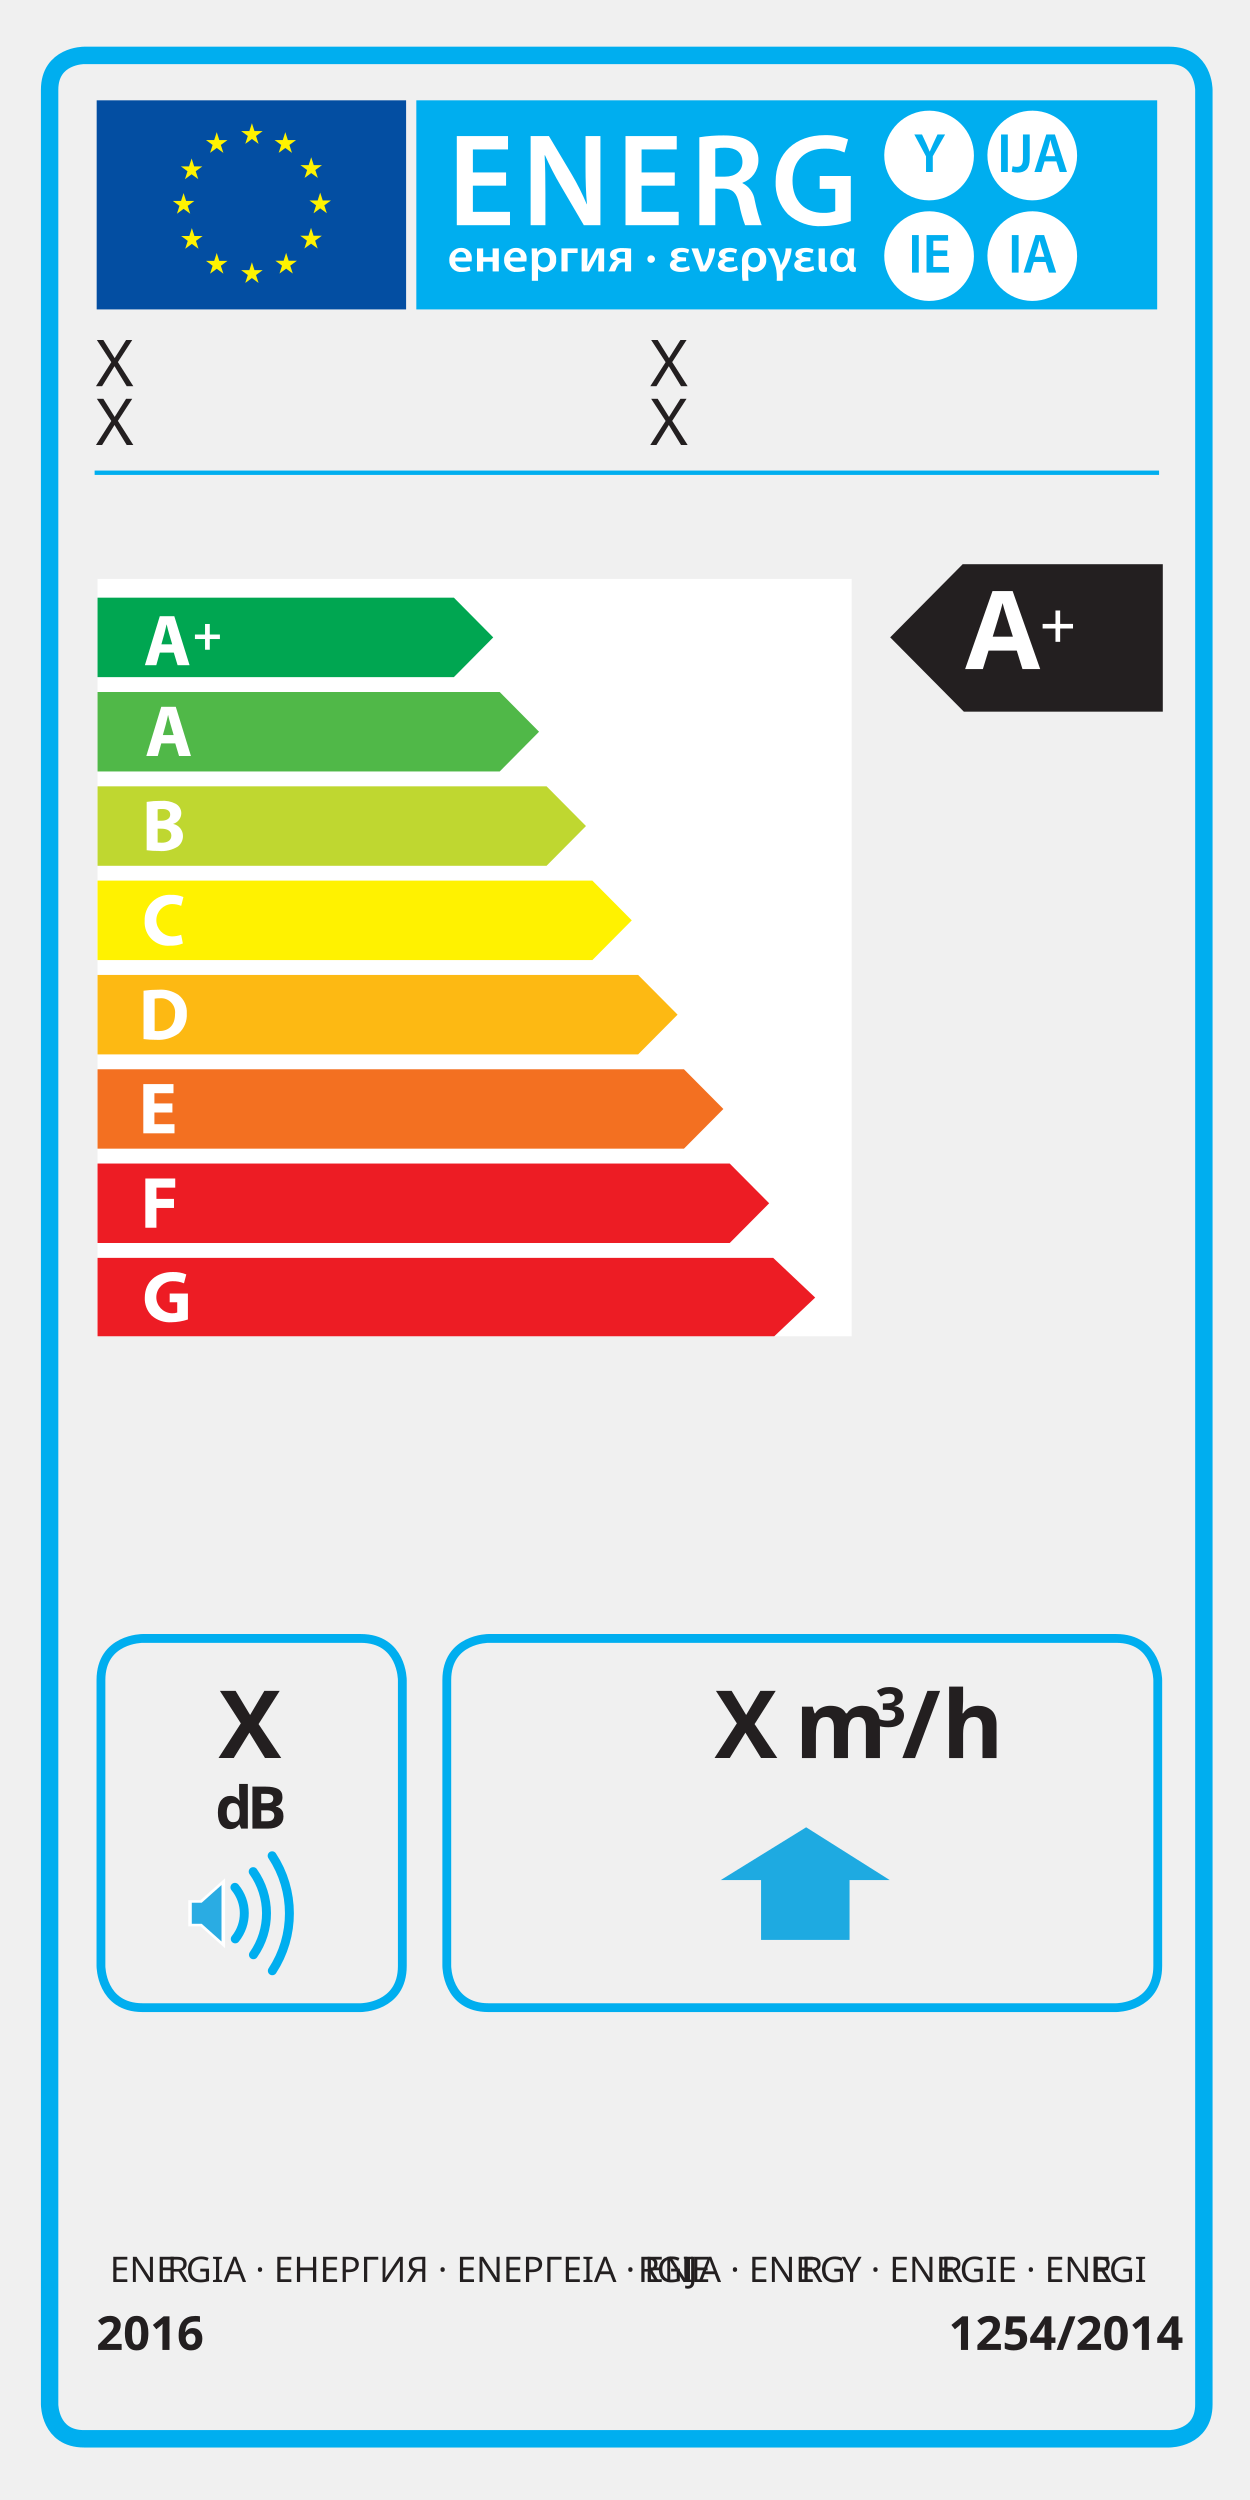
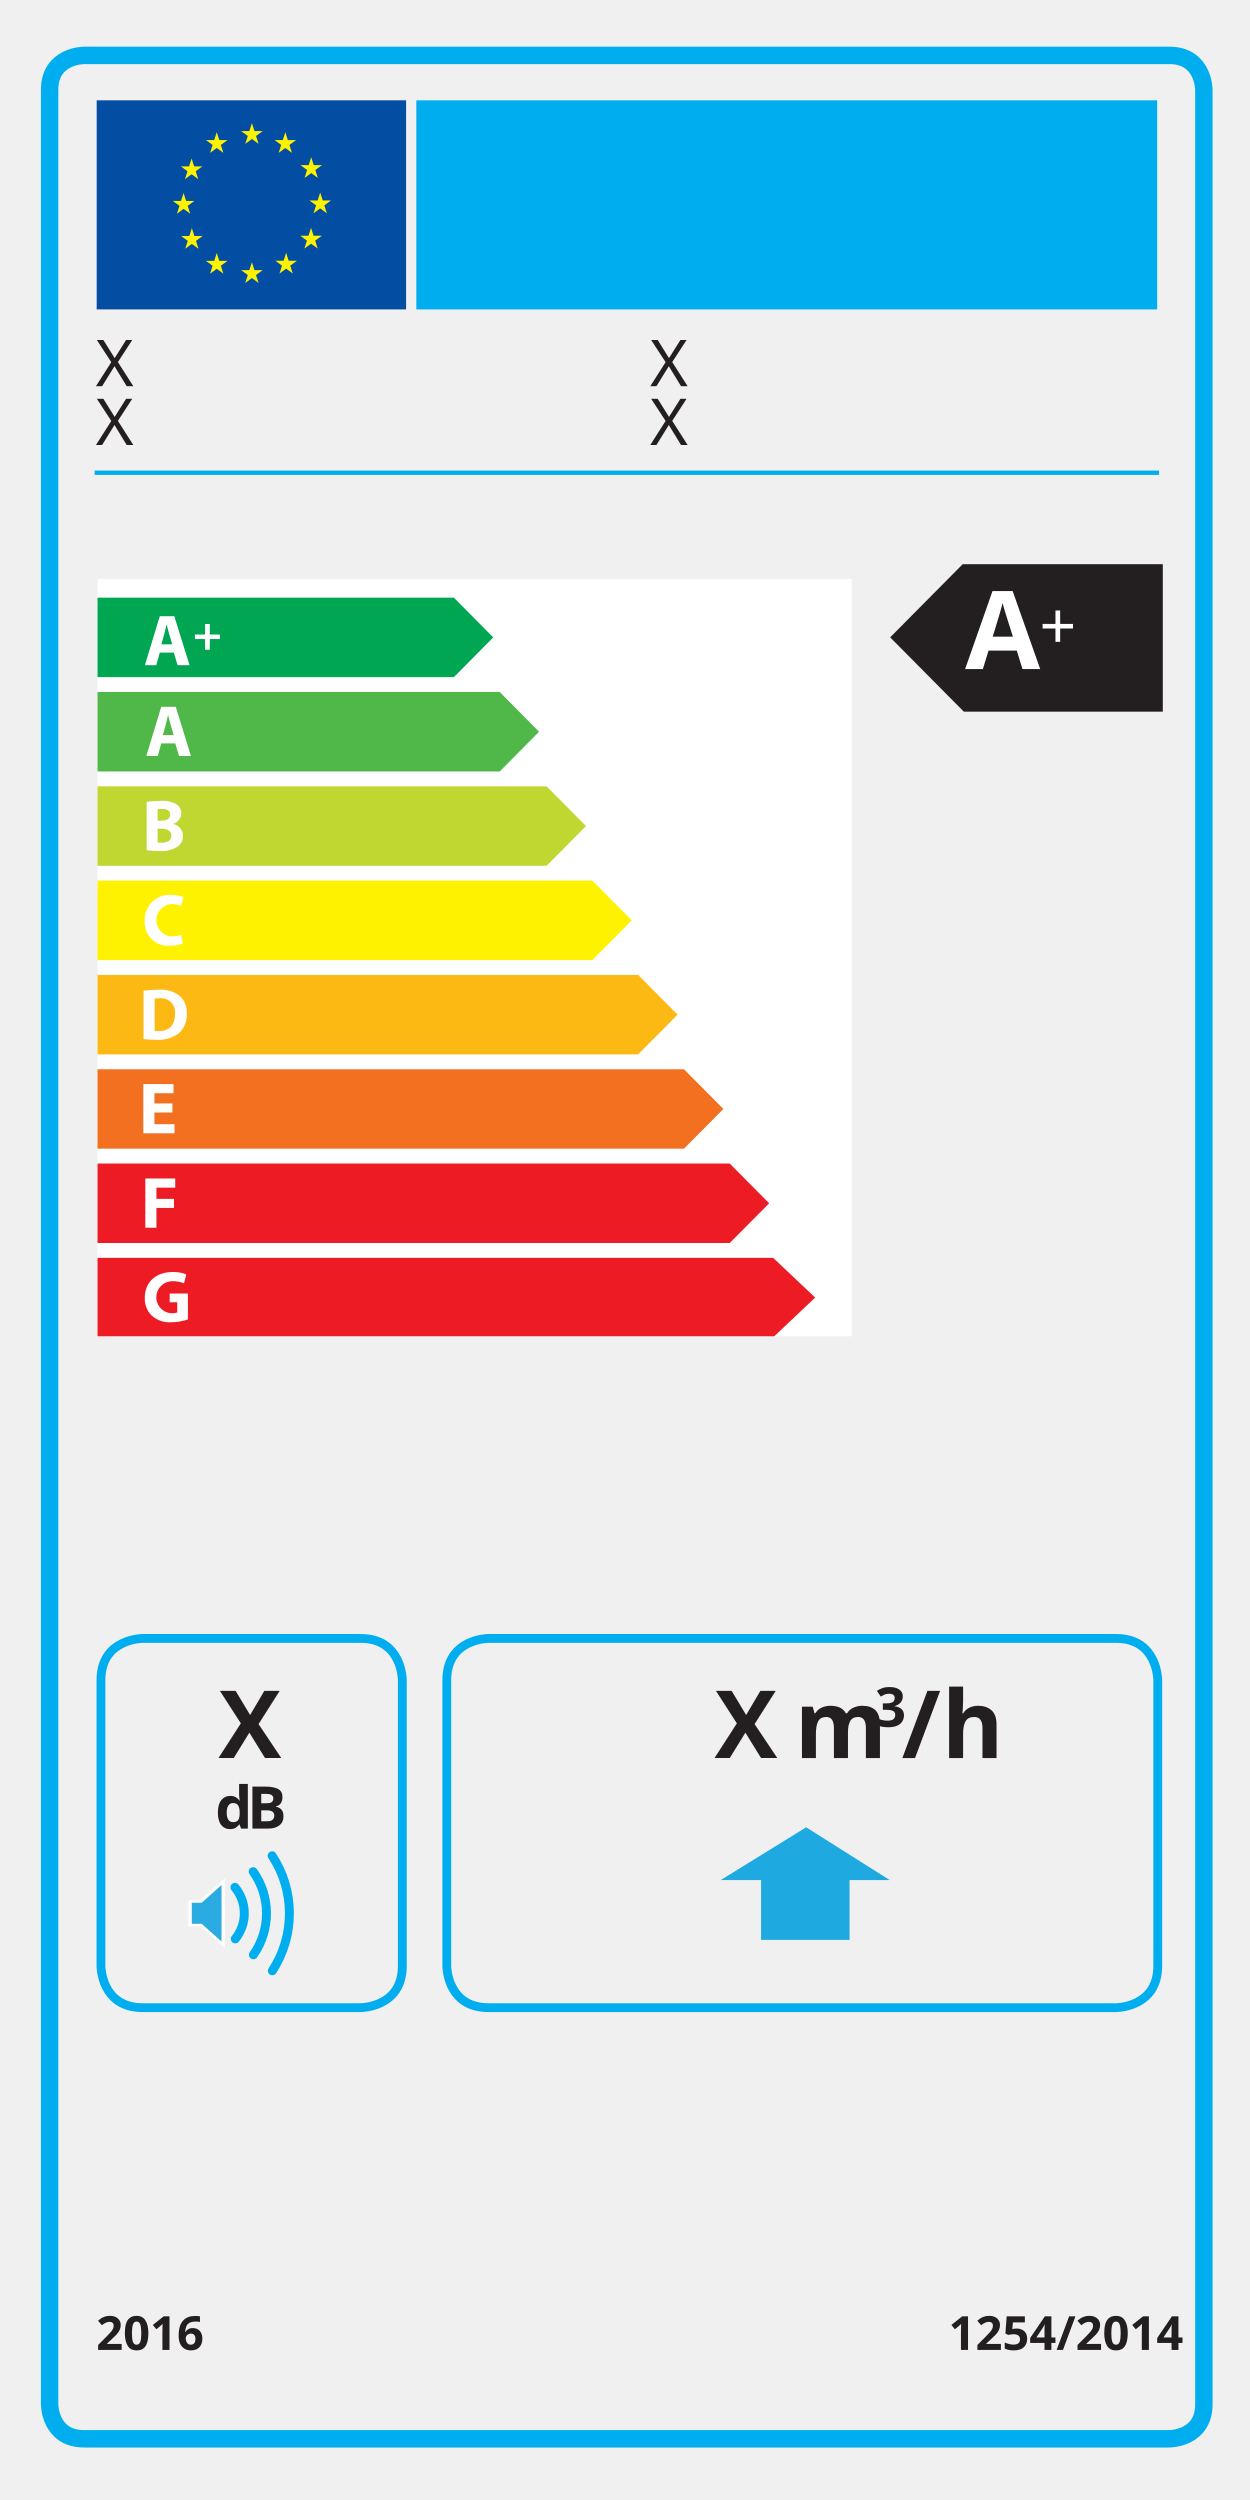
<svg xmlns="http://www.w3.org/2000/svg" id="Layer_1" data-name="Layer 1" width="75mm" height="150mm" viewBox="0 0 212.6 425.2" data-rating-increment="16.0365" data-supplier-model-chars-per-row="15">
  <defs>
    <style>
      .cls-1, .cls-10, .cls-12, .cls-13, .cls-14, .cls-29, .cls-33, .cls-5, .cls-9 {
        fill: none;
      }

      .cls-2 {
        font-size: 19.113px;
      }

      .cls-15, .cls-2, .cls-24, .cls-25, .cls-35, .cls-36 {
        fill: #fff;
      }

      .cls-2, .cls-26, .cls-27, .cls-3, .cls-35, .cls-6, .cls-7 {
        font-family: Calibri-Bold, Calibri;
      }

      .cls-2, .cls-24, .cls-25, .cls-26, .cls-27, .cls-3, .cls-35, .cls-6, .cls-7 {
        font-weight: 700;
      }

      .cls-3 {
        font-size: 8px;
      }

      .cls-26, .cls-27, .cls-3, .cls-34, .cls-37, .cls-38, .cls-6, .cls-7 {
        fill: #231f20;
      }

      .cls-4 {
        clip-path: url(#clip-path);
      }

      .cls-13, .cls-29, .cls-33, .cls-5, .cls-9 {
        stroke: #00aeef;
      }

      .cls-5 {
        stroke-width: 1.5px;
      }

      .cls-6 {
        font-size: 14.799px;
      }

      .cls-7 {
        font-size: 10px;
      }

      .cls-8 {
        clip-path: url(#clip-path-3);
      }

      .cls-13, .cls-9 {
        stroke-linecap: round;
        stroke-linejoin: round;
      }

      .cls-9 {
        stroke-width: 0.855px;
      }

      .cls-10, .cls-14 {
        stroke: #fff;
      }

      .cls-10 {
        stroke-width: 0.746px;
      }

      .cls-11 {
        fill: #2aace3;
      }

      .cls-12 {
        stroke: #2aace3;
        stroke-width: 0.6px;
      }

      .cls-13 {
        stroke-width: 1.519px;
      }

      .cls-14 {
        stroke-width: 0.785px;
      }

      .cls-16 {
        fill: #50b848;
      }

      .cls-17 {
        fill: #00a651;
      }

      .cls-18 {
        fill: #bfd730;
      }

      .cls-19 {
        fill: #fff200;
      }

      .cls-20 {
        fill: #fdb913;
      }

      .cls-21 {
        fill: #f37021;
      }

      .cls-22 {
        fill: #ed1c24;
      }

      .cls-23 {
        clip-path: url(#clip-path-4);
      }

      .cls-24 {
        font-size: 12.35px;
      }

      .cls-24, .cls-25 {
        font-family: MyriadPro-Bold, Myriad Pro;
      }

      .cls-25 {
        font-size: 8.234px;
      }

      .cls-26 {
        font-size: 16px;
      }

      .cls-27 {
        font-size: 9.328px;
      }

      .cls-28 {
        fill: #1eaae1;
      }

      .cls-29 {
        stroke-width: 2.96px;
      }

      .cls-30 {
        fill: #034ea2;
      }

      .cls-31 {
        fill: #00aeef;
      }

      .cls-32 {
        clip-path: url(#clip-path-9);
      }

      .cls-33 {
        stroke-width: 0.74px;
      }

      .cls-35 {
        font-size: 18.5px;
      }

      .cls-36, .cls-37 {
        font-size: 11px;
      }

      .cls-36, .cls-37, .cls-38 {
        font-family: Calibri;
      }

      .cls-38 {
        font-size: 6px;
      }

      .cls-39 {
        letter-spacing: -0.009em;
      }

      .cls-40 {
        letter-spacing: -0.017em;
      }

      .cls-41 {
        letter-spacing: -0.015em;
      }
    </style>
    <clipPath id="clip-path">
      <rect class="cls-1" y="0.003" width="212.598" height="425.197" />
    </clipPath>
    <clipPath id="clip-path-3">
      <polygon class="cls-1" points="38.103 314.276 34.662 318.051 32.019 320.65 32.019 337.736 52.218 337.736 52.218 314.276 38.103 314.276" />
    </clipPath>
    <clipPath id="clip-path-4">
      <rect class="cls-1" x="16.588" y="98.463" width="128.263" height="128.812" />
    </clipPath>
    <clipPath id="clip-path-9">
      <rect class="cls-1" x="16.429" y="16.967" width="180.384" height="35.658" />
    </clipPath>
  </defs>
  <text class="cls-2" transform="translate(160.3809 114.282)"> </text>
  <text class="cls-3" transform="translate(16.37598 399.6775)">2016</text>
  <text class="cls-3" transform="translate(161.3438 399.6775)">1254/2014</text>
  <g class="cls-4">
    <path class="cls-5" d="M24.256,278.665s-7.087,0-7.087,7.087v48.623s0,7.087,7.087,7.087h37.085s7.087,0,7.087-7.087v-48.623s0-7.087-7.087-7.087Z" />
  </g>
  <text class="cls-6" transform="translate(50.229 299.0086)"> </text>
  <text class="cls-7" transform="translate(36.60596 311.0086)">d</text>
  <text class="cls-7" transform="translate(42.02588 311.0086)">B</text>
  <g class="cls-4">
    <path class="cls-5" d="M83.076,278.665s-7.087,0-7.087,7.087v48.623s0,7.087,7.087,7.087h106.748s7.086,0,7.086-7.087v-48.623s0-7.087-7.086-7.087Z" />
  </g>
  <g class="cls-8">
    <polygon class="cls-9" points="28.955 335.042 28.955 339.25 60.417 339.25 60.417 317.506 44.685 303.172 28.955 317.506 28.955 335.042" />
    <path class="cls-10" d="M36.837,329.578q-1.3-1.159-2.599-2.318h-1.853v-3.703h1.853q1.299-1.158,2.599-2.318l1.075-.957v10.255Z" />
    <path class="cls-11" d="M36.508,328.768q-1.048-.934-2.093-1.867h-1.493v-2.984h1.493q1.046-.931,2.093-1.867l.866-.771v8.26Z" />
    <path class="cls-12" d="M36.508,328.768q-1.048-.934-2.093-1.867h-1.493v-2.984h1.493q1.046-.931,2.093-1.867l.866-.771v8.26Z" />
    <path class="cls-13" d="M46.283,315.626a17.828,17.828,0,0,1,.032,19.566m-3.255-16.869a12.262,12.262,0,0,1,.041,14.146m-3.147-11.472a6.918,6.918,0,0,1,.058,8.774" />
    <polygon class="cls-9" points="28.955 378.057 28.955 382.265 60.417 382.265 60.417 360.521 44.685 346.187 28.955 360.521 28.955 378.057" />
    <path class="cls-14" d="M23.402,374.567q1.368-1.221,2.736-2.44h1.951v-3.899H26.138q-1.367-1.218-2.736-2.441l-1.132-1.008v10.797Z" />
    <path class="cls-11" d="M23.747,373.714q1.103-.983,2.204-1.966h1.572v-3.141h-1.572c-.734-.654-1.469-1.312-2.204-1.965l-.912-.813v8.697Z" />
    <path class="cls-12" d="M23.747,373.714q1.103-.983,2.204-1.966h1.572v-3.141h-1.572c-.734-.654-1.469-1.312-2.204-1.965l-.912-.813v8.697Z" />
    <path class="cls-13" d="M13.422,380.479a18.772,18.772,0,0,1,.033-20.601m3.352,17.734a12.908,12.908,0,0,1,.043-14.893m3.208,12.053a7.287,7.287,0,0,1,.061-9.239" />
  </g>
  <rect class="cls-15" x="16.588" y="98.462" width="128.263" height="128.813" />
  <polygon class="cls-16" points="16.588 117.698 16.588 131.21 84.99 131.21 91.682 124.454 84.99 117.698 16.588 117.698" />
  <polygon class="cls-17" points="16.588 101.653 16.588 115.164 77.197 115.164 83.889 108.408 77.197 101.653 16.588 101.653" />
  <polygon class="cls-18" points="16.588 133.739 16.588 147.25 92.963 147.25 99.662 140.494 92.963 133.739 16.588 133.739" />
  <polygon class="cls-19" points="16.588 149.778 16.588 163.29 100.75 163.29 107.452 156.534 100.75 149.778 16.588 149.778" />
  <polygon class="cls-20" points="16.588 165.819 16.588 179.329 108.537 179.329 115.242 172.573 108.537 165.819 16.588 165.819" />
  <polygon class="cls-21" points="16.588 181.859 16.588 195.369 116.324 195.369 123.031 188.615 116.324 181.859 16.588 181.859" />
  <polygon class="cls-22" points="16.588 197.898 16.588 211.41 124.112 211.41 130.821 204.654 124.112 197.898 16.588 197.898" />
  <polygon class="cls-22" points="16.588 213.937 16.588 227.275 131.682 227.275 138.647 220.692 131.5 213.937 16.588 213.937" />
  <rect class="cls-1" y="0.003" width="212.598" height="425.197" />
  <g class="cls-23">
    <path class="cls-15" d="M173.817,126.437l-.593,2.148h-1.95l2.543-8.371h2.468l2.58,8.371h-2.024l-.642-2.148Zm2.111-1.416-.519-1.776c-.149-.497-.296-1.119-.42-1.615h-.024c-.124.496-.247,1.13-.383,1.615l-.494,1.776Z" />
    <path class="cls-15" d="M171.337,136.385a14.945,14.945,0,0,1,2.432-.174,4.568,4.568,0,0,1,2.457.473,1.822,1.822,0,0,1,.998,1.639,1.89,1.89,0,0,1-1.369,1.789v.025a2.09,2.09,0,0,1,1.653,2.062,2.239,2.239,0,0,1-.863,1.777,5.232,5.232,0,0,1-3.272.757,14.291,14.291,0,0,1-2.036-.125Zm1.863,3.205h.617c.989,0,1.519-.41,1.519-1.031,0-.634-.481-.968-1.333-.968a5.137,5.137,0,0,0-.803.049Zm0,3.714a5.656,5.656,0,0,0,.729.026c.851,0,1.605-.335,1.605-1.205,0-.846-.754-1.18-1.691-1.18H173.2Z" />
    <path class="cls-15" d="M177.487,160.468a5.26,5.26,0,0,1-2.136.374,3.978,3.978,0,0,1-4.357-4.199,4.253,4.253,0,0,1,4.542-4.447,4.905,4.905,0,0,1,2.05.372l-.383,1.504a4.043,4.043,0,0,0-1.58-.312,2.754,2.754,0,0,0,.012,5.504,4.701,4.701,0,0,0,1.568-.273Z" />
    <path class="cls-15" d="M170.804,168.503a16.969,16.969,0,0,1,2.544-.172,5.324,5.324,0,0,1,3.406.894,3.712,3.712,0,0,1,1.407,3.154,4.248,4.248,0,0,1-1.383,3.391,5.935,5.935,0,0,1-3.838,1.082,16.201,16.201,0,0,1-2.136-.125Zm1.889,6.833a3.383,3.383,0,0,0,.655.038c1.703.012,2.814-.933,2.814-2.933a2.394,2.394,0,0,0-2.617-2.657,3.776,3.776,0,0,0-.852.075Z" />
    <polygon class="cls-15" points="175.713 189.214 172.652 189.214 172.652 191.202 176.07 191.202 176.07 192.754 170.764 192.754 170.764 184.382 175.898 184.382 175.898 185.936 172.652 185.936 172.652 187.674 175.713 187.674 175.713 189.214" />
    <polygon class="cls-15" points="171.108 200.44 176.194 200.44 176.194 201.994 172.995 201.994 172.995 203.906 175.982 203.906 175.982 205.447 172.995 205.447 172.995 208.812 171.108 208.812 171.108 200.44" />
    <path class="cls-15" d="M178.347,224.418a9.25,9.25,0,0,1-2.777.472,4.626,4.626,0,0,1-3.384-1.131,4.07,4.07,0,0,1-1.171-3.043c.012-2.783,2.024-4.373,4.752-4.373a5.687,5.687,0,0,1,2.308.41l-.394,1.516a4.584,4.584,0,0,0-1.938-.36,2.728,2.728,0,0,0-.136,5.454,2.489,2.489,0,0,0,.925-.125v-1.753h-1.284v-1.477h3.099Z" />
  </g>
  <g class="cls-23">
    <text class="cls-24" transform="translate(168.3144 97.34357)">
      <tspan xml:space="preserve"> A</tspan>
    </text>
    <text class="cls-25" transform="translate(179.2139 93.87384)">++</text>
    <text class="cls-24" transform="translate(168.3144 113.1351)">
      <tspan xml:space="preserve"> A</tspan>
    </text>
    <text class="cls-25" transform="translate(179.2139 109.6649)">+</text>
    <path class="cls-15" d="M27.427,126.437l-.593,2.148h-1.95l2.543-8.371h2.468l2.582,8.371h-2.026l-.642-2.148Zm2.111-1.416-.519-1.776c-.149-.497-.296-1.119-.42-1.615h-.024c-.122.496-.247,1.13-.383,1.615l-.494,1.776Z" />
    <path class="cls-15" d="M24.947,136.385a14.945,14.945,0,0,1,2.432-.174,4.568,4.568,0,0,1,2.457.473,1.822,1.822,0,0,1,.998,1.639,1.89,1.89,0,0,1-1.368,1.789v.025a2.091,2.091,0,0,1,1.652,2.062,2.236,2.236,0,0,1-.863,1.777,5.23,5.23,0,0,1-3.272.757,14.291,14.291,0,0,1-2.036-.125Zm1.863,3.205h.618c.989,0,1.519-.41,1.519-1.031,0-.634-.482-.968-1.333-.968a5.144,5.144,0,0,0-.804.049Zm0,3.714a5.665,5.665,0,0,0,.73.026c.85,0,1.604-.335,1.604-1.205,0-.846-.754-1.18-1.69-1.18h-.644Z" />
    <path class="cls-15" d="M31.098,160.468a5.266,5.266,0,0,1-2.137.374,3.976,3.976,0,0,1-4.356-4.199,4.253,4.253,0,0,1,4.54-4.447,4.906,4.906,0,0,1,2.051.372l-.383,1.504a4.049,4.049,0,0,0-1.581-.312,2.754,2.754,0,0,0,.013,5.504,4.701,4.701,0,0,0,1.568-.273Z" />
    <path class="cls-15" d="M24.413,168.503a16.988,16.988,0,0,1,2.544-.172,5.325,5.325,0,0,1,3.407.894,3.712,3.712,0,0,1,1.407,3.154,4.248,4.248,0,0,1-1.383,3.391,5.937,5.937,0,0,1-3.837,1.082,16.237,16.237,0,0,1-2.138-.125Zm1.89,6.833a3.382,3.382,0,0,0,.654.038c1.705.012,2.814-.933,2.814-2.933a2.392,2.392,0,0,0-2.616-2.657,3.783,3.783,0,0,0-.852.075Z" />
    <polygon class="cls-15" points="29.323 189.214 26.261 189.214 26.261 191.202 29.679 191.202 29.679 192.754 24.373 192.754 24.373 184.382 29.507 184.382 29.507 185.936 26.261 185.936 26.261 187.674 29.323 187.674 29.323 189.214" />
    <polygon class="cls-15" points="24.718 200.44 29.804 200.44 29.804 201.994 26.605 201.994 26.605 203.906 29.592 203.906 29.592 205.447 26.605 205.447 26.605 208.812 24.718 208.812 24.718 200.44" />
    <path class="cls-15" d="M31.959,224.418a9.269,9.269,0,0,1-2.778.472,4.622,4.622,0,0,1-3.383-1.131,4.066,4.066,0,0,1-1.172-3.043c.012-2.783,2.024-4.373,4.752-4.373a5.687,5.687,0,0,1,2.308.41l-.395,1.516a4.582,4.582,0,0,0-1.937-.36,2.728,2.728,0,0,0-.137,5.454,2.491,2.491,0,0,0,.926-.125v-1.753h-1.284v-1.477h3.1Z" />
    <path class="cls-15" d="M27.176,110.998l-.593,2.136h-1.94l2.533-8.326h2.47l2.595,8.326H30.203l-.643-2.136Zm2.112-1.409-.519-1.767c-.148-.494-.296-1.111-.42-1.606h-.024c-.124.495-.248,1.125-.383,1.606l-.495,1.767Z" />
    <polygon class="cls-15" points="35.681 106.128 35.681 107.922 37.4 107.922 37.4 108.687 35.681 108.687 35.681 110.506 34.874 110.506 34.874 108.687 33.154 108.687 33.154 107.922 34.874 107.922 34.874 106.128 35.681 106.128" />
  </g>
  <text class="cls-26" transform="translate(130.9844 299.0086)">
    <tspan xml:space="preserve"> m</tspan>
  </text>
  <text class="cls-27" transform="translate(148.7822 293.6805)">3</text>
  <text class="cls-26" transform="translate(153.3613 299.0086)">/</text>
  <text class="cls-26" transform="translate(160.1777 299.0086)">h</text>
  <g class="cls-4">
    <polygon class="cls-28" points="137.105 310.788 122.586 319.758 151.319 319.758 137.111 310.788 137.105 310.788" />
    <rect class="cls-28" x="129.442" y="319.258" width="15.05" height="10.682" />
  </g>
  <g class="cls-4">
    <path class="cls-29" d="M14.287,9.422s-5.849,0-5.849,5.849v393.671s0,5.849,5.849,5.849h184.617s5.849,0,5.849-5.849V15.271s0-5.849-5.849-5.849Z" />
  </g>
  <g class="cls-4">
    <rect class="cls-30" x="16.443" y="17.063" width="52.626" height="35.562" />
    <rect class="cls-31" x="70.809" y="17.063" width="126.004" height="35.562" />
    <polygon class="cls-19" points="52.931 29.433 51.799 30.265 52.232 28.919 51.1 28.088 52.498 28.088 52.93 26.742 53.363 28.088 54.761 28.088 53.63 28.919 54.062 30.265 52.931 29.433" />
    <polygon class="cls-19" points="47.827 24.652 46.696 23.82 48.094 23.82 48.526 22.475 48.958 23.82 50.357 23.82 49.225 24.652 49.657 25.997 48.526 25.166 47.395 25.998 47.827 24.652" />
    <polygon class="cls-19" points="42.146 23.126 41.014 22.294 42.413 22.294 42.846 20.949 43.278 22.294 44.676 22.294 43.545 23.126 43.977 24.471 42.846 23.64 41.714 24.472 42.146 23.126" />
    <polygon class="cls-19" points="36.163 24.652 35.032 23.82 36.43 23.82 36.862 22.475 37.295 23.82 38.693 23.82 37.562 24.652 37.994 25.997 36.863 25.166 35.731 25.998 36.163 24.652" />
    <polygon class="cls-19" points="31.889 29.128 30.758 28.296 32.156 28.296 32.588 26.951 33.02 28.296 34.419 28.296 33.288 29.128 33.72 30.473 32.588 29.642 31.457 30.474 31.889 29.128" />
    <polygon class="cls-19" points="30.524 35.009 29.393 34.177 30.791 34.177 31.223 32.832 31.655 34.177 33.054 34.177 31.923 35.009 32.354 36.354 31.223 35.523 30.092 36.355 30.524 35.009" />
    <polygon class="cls-19" points="31.932 40.968 30.801 40.136 32.199 40.136 32.631 38.791 33.063 40.136 34.462 40.136 33.331 40.968 33.762 42.313 32.631 41.482 31.5 42.314 31.932 40.968" />
    <polygon class="cls-19" points="36.163 45.202 35.032 44.37 36.43 44.37 36.862 43.025 37.295 44.37 38.693 44.37 37.562 45.202 37.994 46.547 36.863 45.716 35.731 46.547 36.163 45.202" />
    <polygon class="cls-19" points="42.845 47.293 41.713 48.125 42.145 46.779 41.014 45.947 42.412 45.947 42.845 44.602 43.277 45.947 44.675 45.947 43.544 46.779 43.976 48.125 42.845 47.293" />
    <polygon class="cls-19" points="48.666 45.695 47.535 46.527 47.966 45.181 46.835 44.349 48.234 44.349 48.666 43.003 49.098 44.349 50.497 44.349 49.365 45.181 49.797 46.527 48.666 45.695" />
    <polygon class="cls-19" points="52.201 40.929 51.07 40.097 52.468 40.097 52.9 38.752 53.332 40.097 54.731 40.097 53.599 40.929 54.032 42.275 52.9 41.443 51.768 42.275 52.201 40.929" />
    <polygon class="cls-19" points="53.76 34.927 52.628 34.095 54.027 34.095 54.459 32.75 54.891 34.095 56.29 34.095 55.159 34.927 55.59 36.272 54.46 35.441 53.328 36.273 53.76 34.927" />
-     <polygon class="cls-15" points="77.693 38.301 77.693 23.145 86.405 23.145 86.405 25.416 80.427 25.416 80.427 29.329 86.072 29.329 86.072 31.577 80.427 31.577 80.427 36.03 86.739 36.03 86.739 38.301 77.693 38.301" />
-   </g>
-   <g class="cls-32">
-     <path class="cls-15" d="M90.25,38.301v-15.156h3.112l3.867,6.498a41.97,41.97,0,0,1,2.556,5.082h.044c-.178-2.023-.244-3.98-.244-6.296v-5.284h2.534v15.156h-2.823l-3.912-6.679a50.097,50.097,0,0,1-2.689-5.217l-.067.023c.111,1.956.134,3.958.134,6.453v5.42Z" />
-     <polygon class="cls-15" points="114.765 31.577 109.119 31.577 109.119 36.029 115.432 36.029 115.432 38.301 106.386 38.301 106.386 23.144 115.098 23.144 115.098 25.416 109.119 25.416 109.119 29.328 114.765 29.328 114.765 31.577" />
-     <path class="cls-15" d="M118.943,23.347a25.648,25.648,0,0,1,4.134-.315c2.156,0,3.623.36,4.623,1.214a3.857,3.857,0,0,1,1.289,3.036,4.037,4.037,0,0,1-2.711,3.8v.068a3.854,3.854,0,0,1,2.089,2.923,30.611,30.611,0,0,0,1.178,4.228h-2.823a21.629,21.629,0,0,1-1-3.576c-.422-1.979-1.133-2.608-2.689-2.653h-1.378v6.229h-2.712Zm2.712,6.701h1.622c1.845,0,3.001-.989,3.001-2.496,0-1.664-1.156-2.429-2.934-2.429a7.792,7.792,0,0,0-1.689.135Z" />
-     <path class="cls-15" d="M144.703,37.604a14.68,14.68,0,0,1-4.823.855,8.018,8.018,0,0,1-5.868-2.024,7.557,7.557,0,0,1-2.089-5.577c0-4.79,3.378-7.871,8.335-7.871a9.826,9.826,0,0,1,3.978.72l-.6,2.226a7.982,7.982,0,0,0-3.401-.652c-3.2,0-5.445,1.912-5.445,5.442,0,3.441,2.089,5.487,5.201,5.487a5.182,5.182,0,0,0,2.067-.315v-3.778h-2.645v-2.181h5.29Z" />
-     <path class="cls-15" d="M77.424,44.484c.025.708.615,1.014,1.283,1.014a3.296,3.296,0,0,0,1.154-.177l.154.684a4.117,4.117,0,0,1-1.454.249,1.922,1.922,0,0,1-2.147-1.987,1.991,1.991,0,0,1,2.036-2.109,1.737,1.737,0,0,1,1.796,1.908,2.299,2.299,0,0,1-.034.418Zm1.83-.692a.858.858,0,0,0-.864-.957.993.993,0,0,0-.966.957Z" />
-     <polygon class="cls-15" points="82.178 42.247 82.178 43.744 83.786 43.744 83.786 42.247 84.838 42.247 84.838 46.166 83.786 46.166 83.786 44.516 82.178 44.516 82.178 46.166 81.126 46.166 81.126 42.247 82.178 42.247" />
-     <path class="cls-15" d="M86.745,44.484c.026.708.616,1.014,1.283,1.014a3.296,3.296,0,0,0,1.154-.177l.154.684a4.117,4.117,0,0,1-1.454.249,1.922,1.922,0,0,1-2.147-1.987,1.991,1.991,0,0,1,2.036-2.109,1.737,1.737,0,0,1,1.796,1.908,2.299,2.299,0,0,1-.034.418Zm1.83-.692a.857.857,0,0,0-.864-.957.993.993,0,0,0-.966.957Z" />
-     <path class="cls-15" d="M90.456,43.55c0-.515-.017-.933-.034-1.304h.923l.052.604h.017a1.654,1.654,0,0,1,1.428-.692,1.821,1.821,0,0,1,1.754,1.996,1.913,1.913,0,0,1-1.899,2.1,1.4,1.4,0,0,1-1.172-.523h-.017v2.028h-1.052Zm1.052.974a.953.953,0,0,0,.034.274.942.942,0,0,0,.924.692c.667,0,1.061-.523,1.061-1.296,0-.692-.36-1.255-1.035-1.255a.966.966,0,0,0-.941.732.835.835,0,0,0-.043.249Z" />
-     <polygon class="cls-15" points="98.247 42.247 98.247 43.028 96.545 43.028 96.545 46.166 95.493 46.166 95.493 42.247 98.247 42.247" />
-     <path class="cls-15" d="M99.923,42.247v1.409c0,.619-.026,1.037-.06,1.585h.026c.222-.459.351-.749.564-1.159l1.027-1.835h1.274v3.919h-1.001v-1.4c0-.628.026-.917.069-1.658h-.034c-.206.467-.342.749-.548,1.127-.325.579-.701,1.287-1.06,1.931h-1.258v-3.919Z" />
-     <path class="cls-15" d="M107.338,46.165h-1.044v-1.553h-.393a.844.844,0,0,0-.642.258,2.512,2.512,0,0,0-.513.974,2.696,2.696,0,0,1-.163.321h-1.129a1.966,1.966,0,0,0,.257-.434,3.293,3.293,0,0,1,.624-1.127,1.009,1.009,0,0,1,.497-.265v-.024c-.497-.049-1.087-.354-1.087-.966a.986.986,0,0,1,.642-.909,3.592,3.592,0,0,1,1.471-.25,11.74,11.74,0,0,1,1.48.089Zm-1.044-3.307a2.959,2.959,0,0,0-.522-.04c-.462,0-.932.153-.932.587,0,.411.522.588.932.588.248,0,.385,0,.522-.008Z" />
-     <path class="cls-15" d="M110.749,44.701a.614.614,0,0,1-.641-.636.621.621,0,0,1,.649-.636.636.636,0,1,1,0,1.272Z" />
-     <path class="cls-15" d="M114.896,44.057c-.496-.129-.77-.435-.77-.821,0-.531.565-1.078,1.754-1.078a2.616,2.616,0,0,1,1.334.297l-.197.636a2.359,2.359,0,0,0-1.009-.233c-.505,0-.821.193-.821.467,0,.314.419.442,1.043.45h.454v.66h-.462c-.667.008-1.172.137-1.172.515,0,.371.453.563.966.563a2.949,2.949,0,0,0,1.172-.273l.154.66a3.372,3.372,0,0,1-1.582.354c-.881,0-1.83-.314-1.83-1.199a1.064,1.064,0,0,1,.966-.966Z" />
-     <path class="cls-15" d="M118.727,42.247l.667,1.988c.12.346.197.66.3.998h.034a6.752,6.752,0,0,0,.872-2.648v-.338h.984a1.63,1.63,0,0,1,.026.298,7.772,7.772,0,0,1-1.514,3.621h-1.018l-1.48-3.919Z" />
-     <path class="cls-15" d="M123.046,44.057c-.496-.129-.77-.435-.77-.821,0-.531.565-1.078,1.754-1.078a2.616,2.616,0,0,1,1.334.297l-.196.636a2.368,2.368,0,0,0-1.01-.233c-.505,0-.821.193-.821.467,0,.314.419.442,1.043.45h.454v.66h-.462c-.667.008-1.172.137-1.172.515,0,.371.453.563.966.563a2.949,2.949,0,0,0,1.172-.273l.154.66a3.372,3.372,0,0,1-1.582.354c-.881,0-1.83-.314-1.83-1.199a1.064,1.064,0,0,1,.966-.966Z" />
-     <path class="cls-15" d="M127.253,45.788v.555a10.029,10.029,0,0,0,.06,1.416h-1.018a6.806,6.806,0,0,1-.094-1.4v-1.795a2.215,2.215,0,0,1,.71-1.891,2.069,2.069,0,0,1,1.42-.515,1.891,1.891,0,0,1,1.993,2.012,1.932,1.932,0,0,1-1.925,2.085,1.385,1.385,0,0,1-1.129-.467Zm0-1.175a1.252,1.252,0,0,0,.025.257.972.972,0,0,0,.924.62c.668,0,1.052-.555,1.052-1.295,0-.693-.367-1.224-.992-1.224-.53,0-1.009.435-1.009,1.336Z" />
-     <path class="cls-15" d="M132.102,47.759a8.423,8.423,0,0,0-.145-2.261,10.663,10.663,0,0,0-1.454-3.251h1.18a9.15,9.15,0,0,1,1.112,2.849h.034a6.137,6.137,0,0,0,.787-2.535c0-.153-.009-.234-.009-.314h1.001a1.524,1.524,0,0,1,.017.29,6.709,6.709,0,0,1-1.471,3.452.318.318,0,0,0-.051.193c.017.394.017,1.038.026,1.577Z" />
-     <path class="cls-15" d="M136.044,44.057c-.496-.129-.77-.435-.77-.821,0-.531.565-1.078,1.754-1.078a2.618,2.618,0,0,1,1.334.297l-.197.636a2.359,2.359,0,0,0-1.009-.233c-.505,0-.821.193-.821.467,0,.314.419.442,1.043.45h.454v.66h-.462c-.667.008-1.172.137-1.172.515,0,.371.453.563.966.563a2.949,2.949,0,0,0,1.172-.273l.154.66a3.375,3.375,0,0,1-1.582.354c-.881,0-1.83-.314-1.83-1.199a1.064,1.064,0,0,1,.966-.966Z" />
-     <path class="cls-15" d="M140.286,45.063c0,.322.102.45.393.435l-.059.691a1.357,1.357,0,0,1-.454.065c-.564,0-.941-.225-.941-1.095v-2.913h1.061Z" />
-     <path class="cls-15" d="M145.315,42.247c-.051.531-.12,1.738-.12,2.672,0,.443.146.595.403.587l-.069.7a1.293,1.293,0,0,1-.368.049.777.777,0,0,1-.812-.765h-.026a1.55,1.55,0,0,1-1.377.765,1.778,1.778,0,0,1-1.719-1.972,1.994,1.994,0,0,1,1.882-2.124,1.288,1.288,0,0,1,1.197.684h.034c.026-.242.06-.427.094-.596Zm-3.019,2.004c0,.66.359,1.215.932,1.215a1.049,1.049,0,0,0,.924-.845,2.544,2.544,0,0,0,.034-.459,1.631,1.631,0,0,0-.026-.37.959.959,0,0,0-.88-.869c-.591,0-.984.588-.984,1.32Z" />
-     <path class="cls-15" d="M150.392,26.361a7.627,7.627,0,1,1,7.627,7.716,7.672,7.672,0,0,1-7.627-7.716" />
-     <path class="cls-31" d="M157.499,29.254v-2.66l-1.993-3.721h1.31l.758,1.638c.215.474.374.833.542,1.269h.019c.159-.407.337-.805.552-1.269l.758-1.638h1.301l-2.096,3.693v2.688Z" />
-     <path class="cls-15" d="M167.939,26.361a7.627,7.627,0,1,1,7.627,7.716,7.672,7.672,0,0,1-7.627-7.716" />
-     <path class="cls-15" d="M150.392,43.471a7.627,7.627,0,1,1,7.627,7.716,7.672,7.672,0,0,1-7.627-7.716" />
-     <rect class="cls-31" x="155.113" y="39.983" width="1.151" height="6.381" />
-     <polygon class="cls-31" points="161.111 43.533 158.734 43.533 158.734 45.407 161.392 45.407 161.392 46.364 157.584 46.364 157.584 39.983 161.251 39.983 161.251 40.939 158.734 40.939 158.734 42.586 161.111 42.586 161.111 43.533" />
-     <path class="cls-15" d="M167.939,43.471a7.627,7.627,0,1,1,7.627,7.716,7.672,7.672,0,0,1-7.627-7.716" />
-     <rect class="cls-31" x="170.259" y="22.873" width="1.151" height="6.381" />
-     <path class="cls-31" d="M173.983,22.873h1.151V27.01c0,1.761-.842,2.348-2.096,2.348a3.027,3.027,0,0,1-.964-.152l.141-.937a2.483,2.483,0,0,0,.711.114c.655,0,1.057-.303,1.057-1.411Z" />
-     <path class="cls-31" d="M177.661,27.445l-.543,1.809H175.93l2.021-6.381h1.469l2.049,6.381h-1.235l-.57-1.809Zm1.806-.88-.496-1.571c-.122-.389-.225-.824-.318-1.193h-.019c-.093.369-.187.814-.299,1.193l-.487,1.571Z" />
-     <rect class="cls-31" x="172.093" y="39.984" width="1.151" height="6.38" />
-     <path class="cls-31" d="M175.827,44.556l-.543,1.808h-1.188l2.021-6.38h1.469l2.049,6.38H178.4l-.571-1.808Zm1.806-.88-.496-1.572c-.122-.388-.225-.823-.318-1.192H176.8c-.093.369-.187.814-.299,1.192l-.487,1.572Z" />
  </g>
  <g class="cls-4">
    <line class="cls-33" x1="16.096" y1="80.403" x2="197.137" y2="80.403" />
  </g>
  <g id="rating">
    <polyline id="ratingArrow" class="cls-34" points="151.4 108.4 163.73 95.96 197.77 95.96 197.77 121.04 163.93 121.04 151.4 108.4" />
    <text id="ratingLetter" class="cls-35" transform="translate(164.1504 113.7899)">A</text>
    <text id="ratingPlusses" class="cls-36" transform="translate(176.7803 110.3802)">+</text>
  </g>
  <text id="supplierLine1" class="cls-37" transform="translate(16.27002 65.69025)">X</text>
  <text id="supplierLine2" class="cls-37" transform="translate(16.27002 75.69025)">X</text>
  <text id="modelLine1" class="cls-37" transform="translate(110.5498 65.69025)">X</text>
  <text id="modelLine2" class="cls-37" transform="translate(110.5498 75.69025)">X</text>
  <text id="db" class="cls-26" transform="translate(42.5 298.9998)" text-anchor="middle">X</text>
  <text id="m3h" class="cls-26" transform="translate(132.2 298.9998)" text-anchor="end">X</text>
-   <text class="cls-38" transform="translate(18.68787 388.1229)">ENE<tspan class="cls-39" x="9.732" y="0">R</tspan>
-     <tspan x="12.935" y="0">GIA · ЕНЕРГИЯ · ΕΝΕΡΓΕΙΑ · ENE</tspan>
-     <tspan class="cls-39" x="89.812" y="0">R</tspan>
-     <tspan x="93.015" y="0">GI</tspan>
-     <tspan class="cls-40" x="98.312" y="0">J</tspan>
-     <tspan x="100.122" y="0">A · ENE</tspan>
-     <tspan class="cls-39" x="117.554" y="0">R</tspan>
-     <tspan class="cls-41" x="120.756" y="0">G</tspan>
-     <tspan x="124.453" y="0">Y · ENE</tspan>
-     <tspan class="cls-39" x="141.337" y="0">R</tspan>
-     <tspan x="144.539" y="0">GIE · ENE</tspan>
-     <tspan class="cls-39" x="166.726" y="0">R</tspan>
-     <tspan x="169.928" y="0">GI</tspan>
-   </text>
</svg>
